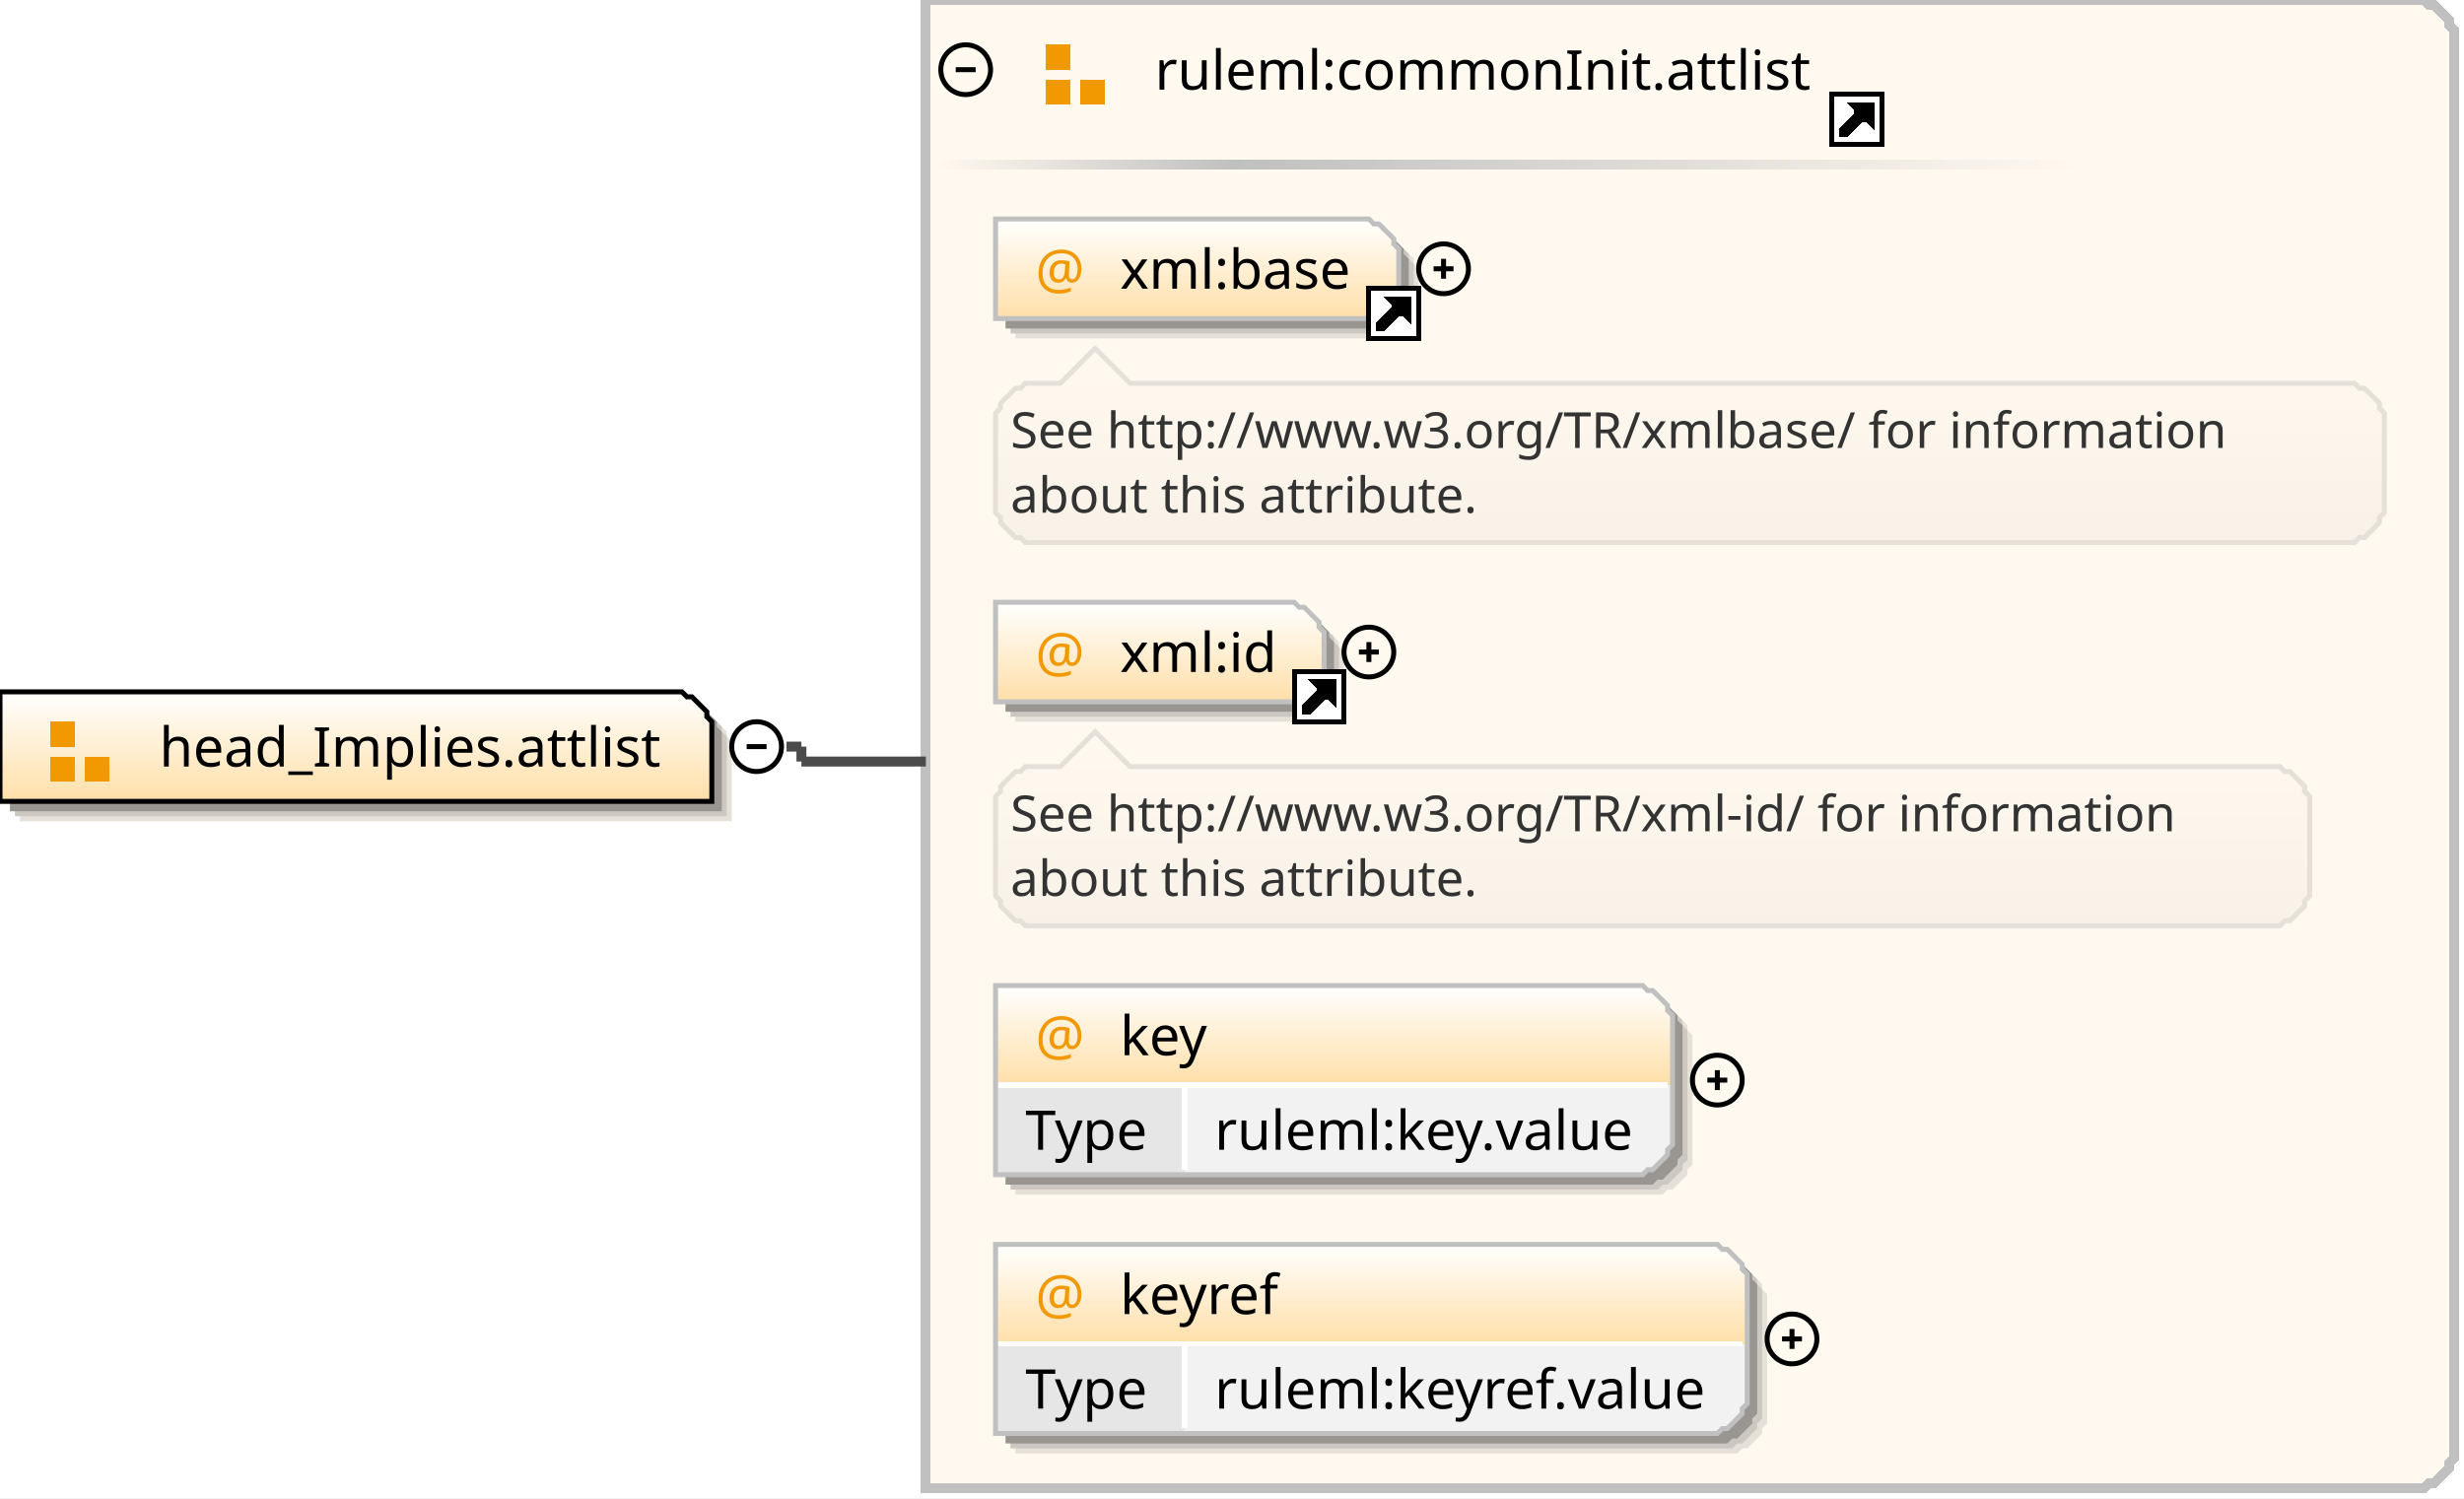
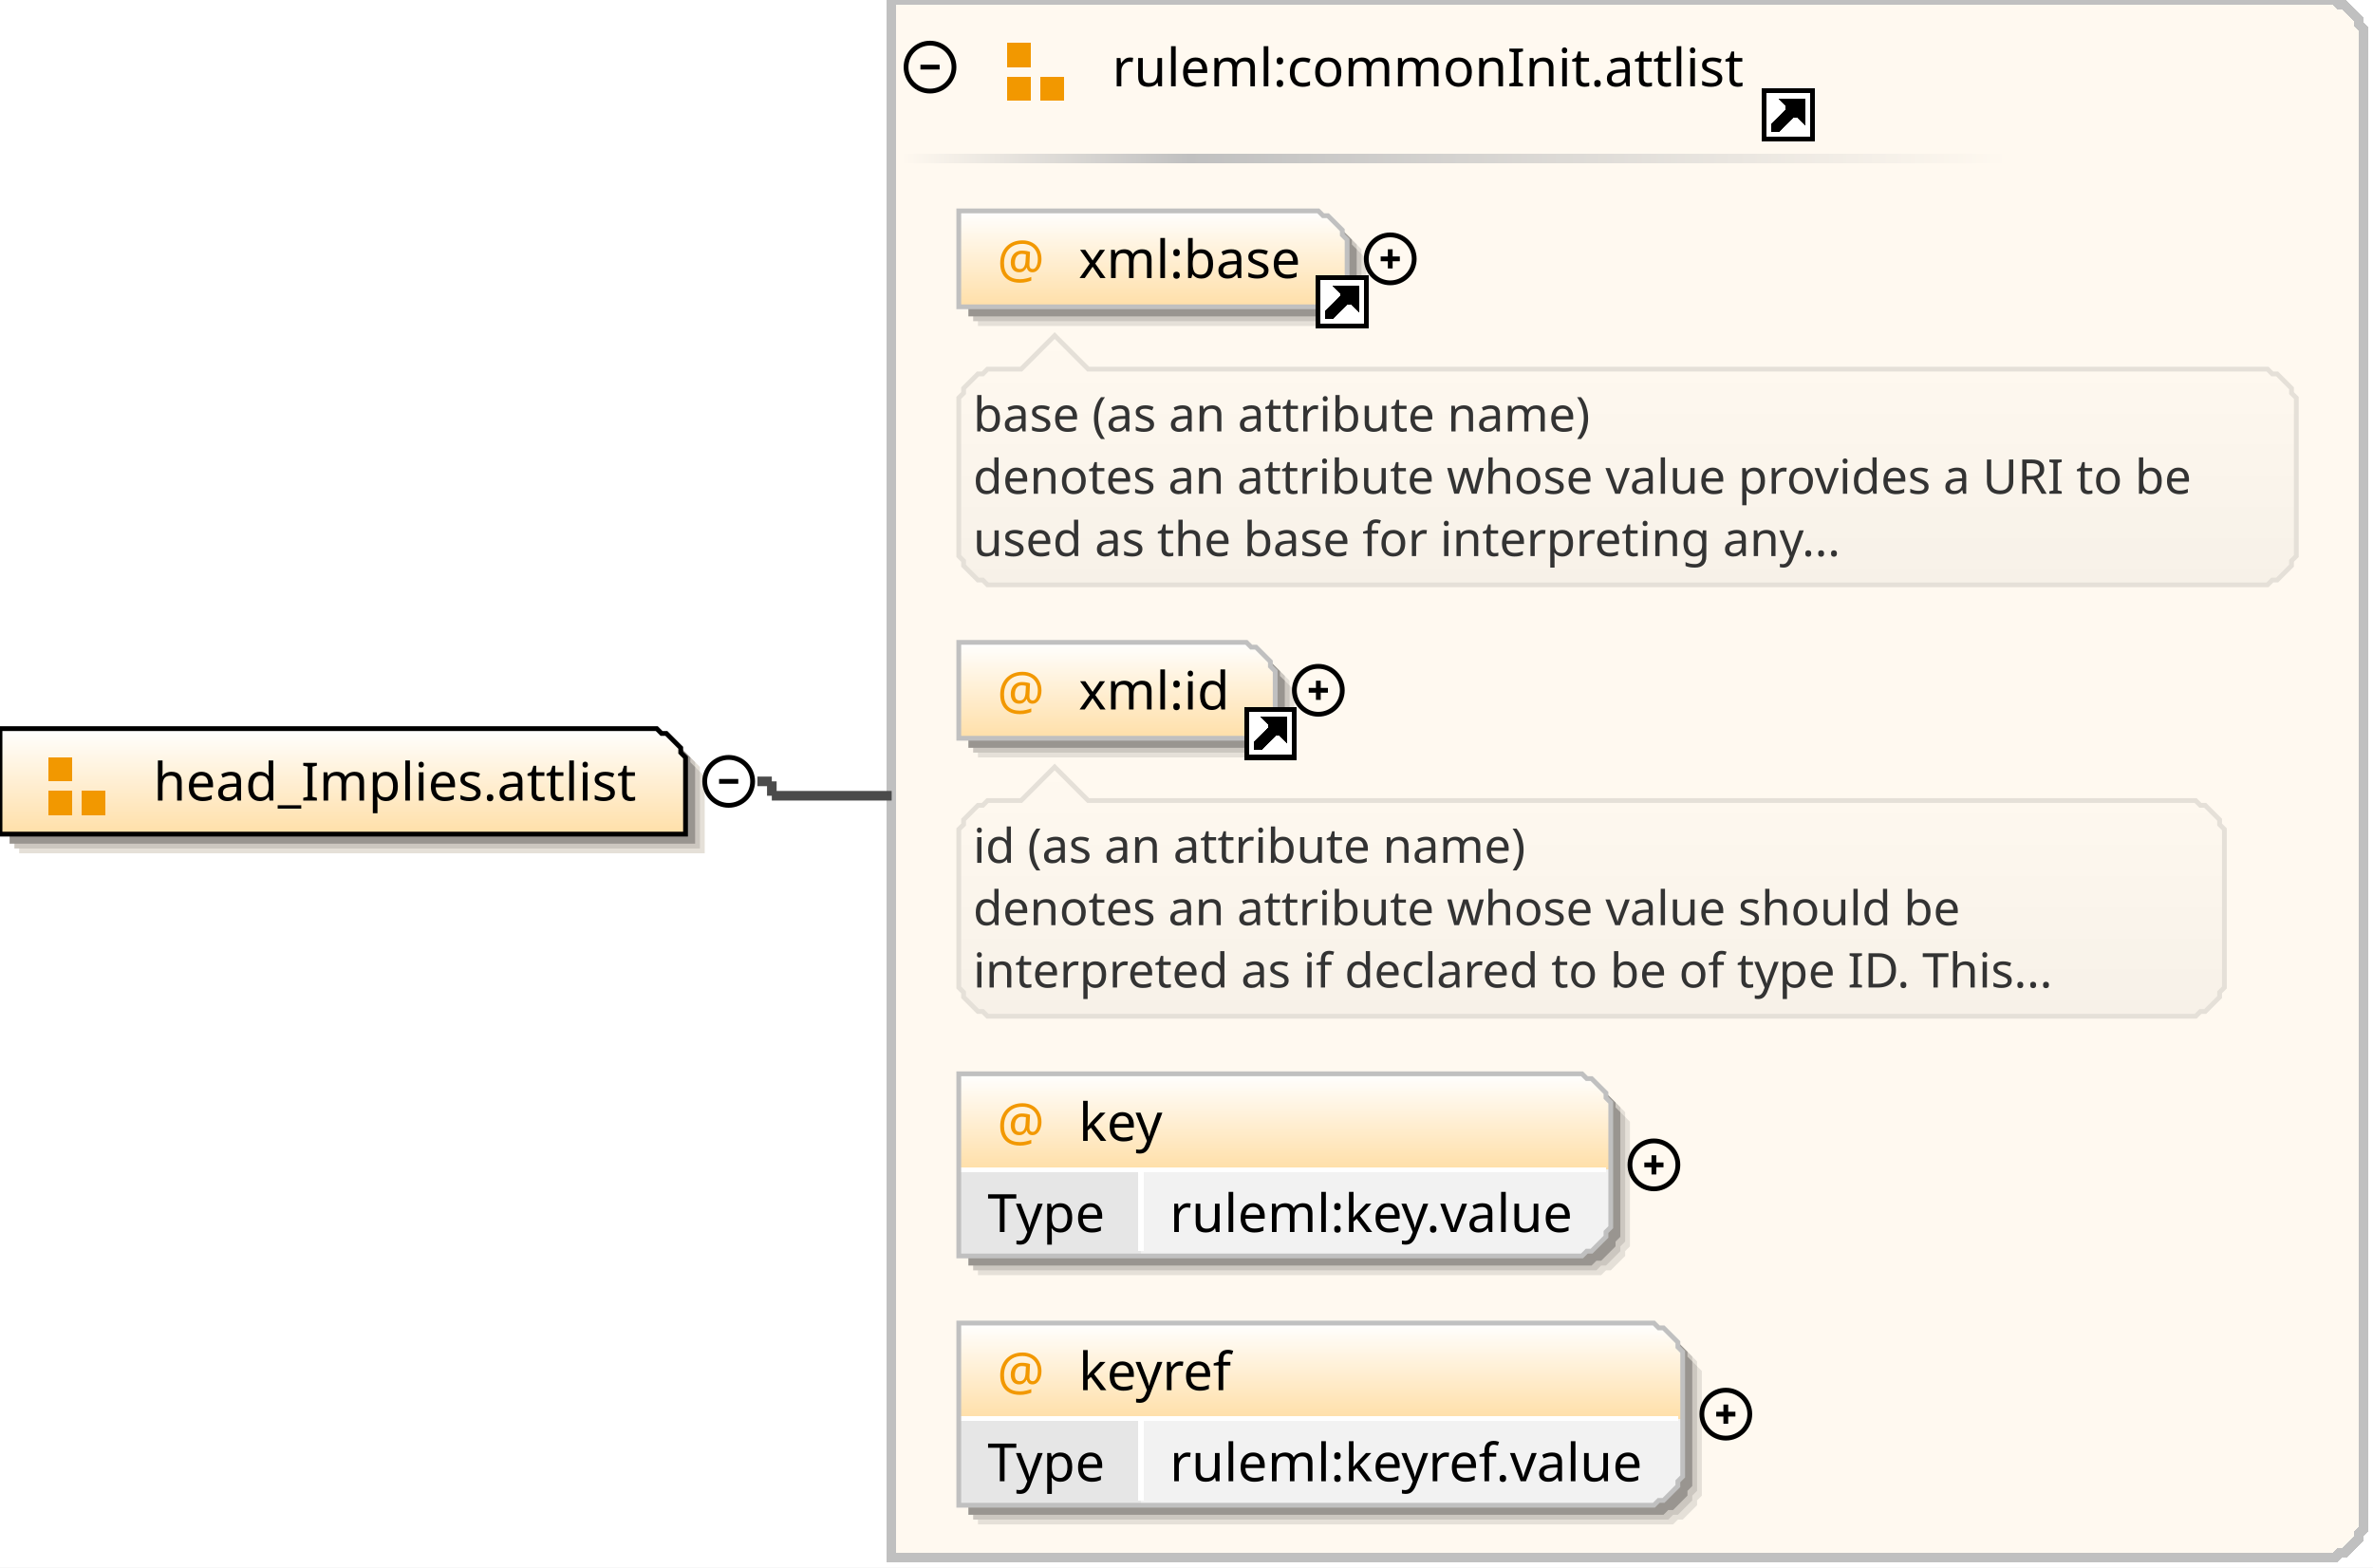
- <svg xmlns="http://www.w3.org/2000/svg" color-interpolation="auto" color-rendering="auto" fill="black" fill-opacity="1" font-family="'Dialog'" font-size="12" font-style="normal" font-weight="normal" height="301" image-rendering="auto" shape-rendering="auto" stroke="black" stroke-dasharray="none" stroke-dashoffset="0" stroke-linecap="square" stroke-linejoin="miter" stroke-miterlimit="10" stroke-opacity="1" stroke-width="1" text-rendering="auto" width="495">
+ <svg xmlns="http://www.w3.org/2000/svg" color-interpolation="auto" color-rendering="auto" fill="black" fill-opacity="1" font-family="'Dialog'" font-size="12" font-style="normal" font-weight="normal" height="327" image-rendering="auto" shape-rendering="auto" stroke="black" stroke-dasharray="none" stroke-dashoffset="0" stroke-linecap="square" stroke-linejoin="miter" stroke-miterlimit="10" stroke-opacity="1" stroke-width="1" text-rendering="auto" width="495">
  <defs id="genericDefs" />
  <g>
    <defs id="defs1">
-       <linearGradient gradientUnits="userSpaceOnUse" id="linearGradient1" spreadMethod="pad" x1="0" x2="0" y1="139" y2="161">
+       <linearGradient gradientUnits="userSpaceOnUse" id="linearGradient1" spreadMethod="pad" x1="0" x2="0" y1="152" y2="174">
        <stop offset="0%" stop-color="white" stop-opacity="1" />
        <stop offset="100%" stop-color="rgb(255,223,168)" stop-opacity="1" />
      </linearGradient>
      <linearGradient gradientUnits="userSpaceOnUse" id="linearGradient2" spreadMethod="pad" x1="248" x2="419" y1="32" y2="32">
        <stop offset="0%" stop-color="silver" stop-opacity="1" />
        <stop offset="100%" stop-color="rgb(255,249,240)" stop-opacity="1" />
      </linearGradient>
      <linearGradient gradientUnits="userSpaceOnUse" id="linearGradient3" spreadMethod="pad" x1="188" x2="248" y1="32" y2="32">
        <stop offset="0%" stop-color="rgb(255,249,240)" stop-opacity="1" />
        <stop offset="100%" stop-color="silver" stop-opacity="1" />
      </linearGradient>
      <linearGradient gradientUnits="userSpaceOnUse" id="linearGradient4" spreadMethod="pad" x1="200" x2="200" y1="44" y2="64">
        <stop offset="0%" stop-color="white" stop-opacity="1" />
        <stop offset="100%" stop-color="rgb(255,223,168)" stop-opacity="1" />
      </linearGradient>
-       <linearGradient gradientUnits="userSpaceOnUse" id="linearGradient5" spreadMethod="pad" x1="200" x2="200" y1="70" y2="109">
+       <linearGradient gradientUnits="userSpaceOnUse" id="linearGradient5" spreadMethod="pad" x1="200" x2="200" y1="70" y2="122">
        <stop offset="0%" stop-color="rgb(255,249,240)" stop-opacity="1" />
        <stop offset="100%" stop-color="rgb(247,241,232)" stop-opacity="1" />
      </linearGradient>
-       <linearGradient gradientUnits="userSpaceOnUse" id="linearGradient6" spreadMethod="pad" x1="200" x2="200" y1="121" y2="141">
+       <linearGradient gradientUnits="userSpaceOnUse" id="linearGradient6" spreadMethod="pad" x1="200" x2="200" y1="134" y2="154">
        <stop offset="0%" stop-color="white" stop-opacity="1" />
        <stop offset="100%" stop-color="rgb(255,223,168)" stop-opacity="1" />
      </linearGradient>
-       <linearGradient gradientUnits="userSpaceOnUse" id="linearGradient7" spreadMethod="pad" x1="200" x2="200" y1="147" y2="186">
+       <linearGradient gradientUnits="userSpaceOnUse" id="linearGradient7" spreadMethod="pad" x1="200" x2="200" y1="160" y2="212">
        <stop offset="0%" stop-color="rgb(255,249,240)" stop-opacity="1" />
        <stop offset="100%" stop-color="rgb(247,241,232)" stop-opacity="1" />
      </linearGradient>
-       <linearGradient gradientUnits="userSpaceOnUse" id="linearGradient8" spreadMethod="pad" x1="200" x2="200" y1="198" y2="218">
+       <linearGradient gradientUnits="userSpaceOnUse" id="linearGradient8" spreadMethod="pad" x1="200" x2="200" y1="224" y2="244">
        <stop offset="0%" stop-color="white" stop-opacity="1" />
        <stop offset="100%" stop-color="rgb(255,223,168)" stop-opacity="1" />
      </linearGradient>
-       <linearGradient gradientUnits="userSpaceOnUse" id="linearGradient9" spreadMethod="pad" x1="200" x2="200" y1="250" y2="270">
+       <linearGradient gradientUnits="userSpaceOnUse" id="linearGradient9" spreadMethod="pad" x1="200" x2="200" y1="276" y2="296">
        <stop offset="0%" stop-color="white" stop-opacity="1" />
        <stop offset="100%" stop-color="rgb(255,223,168)" stop-opacity="1" />
      </linearGradient>
      <clipPath clipPathUnits="userSpaceOnUse" id="clipPath1">
-         <path d="M0 0 L495 0 L495 301 L0 301 L0 0 Z" />
+         <path d="M0 0 L495 0 L495 327 L0 327 L0 0 Z" />
      </clipPath>
    </defs>
    <g fill="white" stroke="white" text-rendering="geometricPrecision">
-       <rect clip-path="url(#clipPath1)" height="301" stroke="none" width="495" x="0" y="0" />
+       <rect clip-path="url(#clipPath1)" height="327" stroke="none" width="495" x="0" y="0" />
    </g>
    <g fill="rgb(229,224,216)" font-family="sans-serif" font-size="11" stroke="rgb(229,224,216)" text-rendering="geometricPrecision">
-       <polygon clip-path="url(#clipPath1)" points=" 4 143 141 143 142 144 143 144 144 145 145 146 146 147 146 148 147 149 147 165 4 165" stroke="none" />
-       <polygon clip-path="url(#clipPath1)" fill="rgb(204,199,192)" points=" 3 142 140 142 141 143 142 143 143 144 144 145 145 146 145 147 146 148 146 164 3 164" stroke="none" />
-       <polygon clip-path="url(#clipPath1)" fill="rgb(153,149,144)" points=" 2 141 139 141 140 142 141 142 142 143 143 144 144 145 144 146 145 147 145 163 2 163" stroke="none" />
-       <polygon clip-path="url(#clipPath1)" fill="url(#linearGradient1)" points=" 0 139 137 139 138 140 139 140 140 141 141 142 142 143 142 144 143 145 143 161 0 161" shape-rendering="crispEdges" stroke="none" />
-       <polygon clip-path="url(#clipPath1)" fill="none" points=" 0 139 137 139 138 140 139 140 140 141 141 142 142 143 142 144 143 145 143 161 0 161" stroke="black" stroke-linecap="butt" />
+       <polygon clip-path="url(#clipPath1)" points=" 4 156 141 156 142 157 143 157 144 158 145 159 146 160 146 161 147 162 147 178 4 178" stroke="none" />
+       <polygon clip-path="url(#clipPath1)" fill="rgb(204,199,192)" points=" 3 155 140 155 141 156 142 156 143 157 144 158 145 159 145 160 146 161 146 177 3 177" stroke="none" />
+       <polygon clip-path="url(#clipPath1)" fill="rgb(153,149,144)" points=" 2 154 139 154 140 155 141 155 142 156 143 157 144 158 144 159 145 160 145 176 2 176" stroke="none" />
+       <polygon clip-path="url(#clipPath1)" fill="url(#linearGradient1)" points=" 0 152 137 152 138 153 139 153 140 154 141 155 142 156 142 157 143 158 143 174 0 174" shape-rendering="crispEdges" stroke="none" />
+       <polygon clip-path="url(#clipPath1)" fill="none" points=" 0 152 137 152 138 153 139 153 140 154 141 155 142 156 142 157 143 158 143 174 0 174" stroke="black" stroke-linecap="butt" />
    </g>
    <g fill="rgb(242,152,0)" font-family="sans-serif" font-size="11" shape-rendering="crispEdges" stroke="rgb(242,152,0)" stroke-linecap="butt" text-rendering="geometricPrecision">
-       <rect clip-path="url(#clipPath1)" height="5" stroke="none" width="5" x="10" y="145" />
-       <rect clip-path="url(#clipPath1)" height="5" stroke="none" width="5" x="10" y="152" />
-       <rect clip-path="url(#clipPath1)" height="5" stroke="none" width="5" x="17" y="152" />
-       <text clip-path="url(#clipPath1)" fill="black" stroke="none" x="32" xml:space="preserve" y="154">head_Implies.attlist</text>
-       <circle clip-path="url(#clipPath1)" cx="152" cy="150" fill="none" r="5" shape-rendering="auto" stroke="black" />
-       <line clip-path="url(#clipPath1)" fill="none" shape-rendering="auto" stroke="black" x1="150" x2="154" y1="150" y2="150" />
-       <polygon clip-path="url(#clipPath1)" fill="rgb(255,249,240)" points=" 186 0 487 0 488 1 489 1 490 2 491 3 492 4 492 5 493 6 493 293 492 294 492 295 491 296 490 297 489 298 488 298 487 299 186 299" stroke="none" stroke-width="2" />
-       <polygon clip-path="url(#clipPath1)" fill="none" points=" 186 0 487 0 488 1 489 1 490 2 491 3 492 4 492 5 493 6 493 293 492 294 492 295 491 296 490 297 489 298 488 298 487 299 186 299" stroke="silver" stroke-width="2" />
+       <rect clip-path="url(#clipPath1)" height="5" stroke="none" width="5" x="10" y="158" />
+       <rect clip-path="url(#clipPath1)" height="5" stroke="none" width="5" x="10" y="165" />
+       <rect clip-path="url(#clipPath1)" height="5" stroke="none" width="5" x="17" y="165" />
+       <text clip-path="url(#clipPath1)" fill="black" stroke="none" x="32" xml:space="preserve" y="167">head_Implies.attlist</text>
+       <circle clip-path="url(#clipPath1)" cx="152" cy="163" fill="none" r="5" shape-rendering="auto" stroke="black" />
+       <line clip-path="url(#clipPath1)" fill="none" shape-rendering="auto" stroke="black" x1="150" x2="154" y1="163" y2="163" />
+       <polygon clip-path="url(#clipPath1)" fill="rgb(255,249,240)" points=" 186 0 487 0 488 1 489 1 490 2 491 3 492 4 492 5 493 6 493 319 492 320 492 321 491 322 490 323 489 324 488 324 487 325 186 325" stroke="none" stroke-width="2" />
+       <polygon clip-path="url(#clipPath1)" fill="none" points=" 186 0 487 0 488 1 489 1 490 2 491 3 492 4 492 5 493 6 493 319 492 320 492 321 491 322 490 323 489 324 488 324 487 325 186 325" stroke="silver" stroke-width="2" />
      <rect clip-path="url(#clipPath1)" fill="url(#linearGradient2)" height="2" stroke="none" stroke-width="2" width="171" x="248" y="32" />
      <rect clip-path="url(#clipPath1)" fill="url(#linearGradient3)" height="2" stroke="none" stroke-width="2" width="60" x="188" y="32" />
      <rect clip-path="url(#clipPath1)" height="5" stroke="none" width="5" x="210" y="9" />
      <rect clip-path="url(#clipPath1)" height="5" stroke="none" width="5" x="210" y="16" />
      <rect clip-path="url(#clipPath1)" height="5" stroke="none" width="5" x="217" y="16" />
      <text clip-path="url(#clipPath1)" fill="black" stroke="none" x="232" xml:space="preserve" y="18">ruleml:commonInit.attlist</text>
      <rect clip-path="url(#clipPath1)" fill="white" height="10" stroke="none" width="10" x="368" y="19" />
      <polygon clip-path="url(#clipPath1)" fill="none" points=" 370 27 370 26 373 23 373 22 372 21 376 21 376 25 375 24 374 24 371 27" stroke="black" />
      <polygon clip-path="url(#clipPath1)" fill="black" points=" 370 27 370 26 373 23 373 22 372 21 376 21 376 25 375 24 374 24 371 27" stroke="none" />
      <rect clip-path="url(#clipPath1)" fill="none" height="10" stroke="black" width="10" x="368" y="19" />
      <circle clip-path="url(#clipPath1)" cx="194" cy="14" fill="none" r="5" shape-rendering="auto" stroke="black" />
      <line clip-path="url(#clipPath1)" fill="none" shape-rendering="auto" stroke="black" x1="192" x2="196" y1="14" y2="14" />
      <polygon clip-path="url(#clipPath1)" fill="rgb(229,224,216)" points=" 204 48 279 48 280 49 281 49 282 50 283 51 284 52 284 53 285 54 285 62 284 63 284 64 283 65 282 66 281 67 280 67 279 68 204 68" shape-rendering="auto" stroke="none" />
      <polygon clip-path="url(#clipPath1)" fill="rgb(204,199,192)" points=" 203 47 278 47 279 48 280 48 281 49 282 50 283 51 283 52 284 53 284 61 283 62 283 63 282 64 281 65 280 66 279 66 278 67 203 67" shape-rendering="auto" stroke="none" />
      <polygon clip-path="url(#clipPath1)" fill="rgb(153,149,144)" points=" 202 46 277 46 278 47 279 47 280 48 281 49 282 50 282 51 283 52 283 60 282 61 282 62 281 63 280 64 279 65 278 65 277 66 202 66" shape-rendering="auto" stroke="none" />
      <polygon clip-path="url(#clipPath1)" fill="url(#linearGradient4)" points=" 200 44 275 44 276 45 277 45 278 46 279 47 280 48 280 49 281 50 281 58 280 59 280 60 279 61 278 62 277 63 276 63 275 64 200 64" stroke="none" />
      <polygon clip-path="url(#clipPath1)" fill="none" points=" 200 44 275 44 276 45 277 45 278 46 279 47 280 48 280 49 281 50 281 58 280 59 280 60 279 61 278 62 277 63 276 63 275 64 200 64" shape-rendering="auto" stroke="silver" />
      <text clip-path="url(#clipPath1)" stroke="none" x="208" xml:space="preserve" y="58">@</text>
      <text clip-path="url(#clipPath1)" fill="black" stroke="none" x="225" xml:space="preserve" y="58">xml:base</text>
      <rect clip-path="url(#clipPath1)" fill="white" height="10" stroke="none" width="10" x="275" y="58" />
      <polygon clip-path="url(#clipPath1)" fill="none" points=" 277 66 277 65 280 62 280 61 279 60 283 60 283 64 282 63 281 63 278 66" stroke="black" />
      <polygon clip-path="url(#clipPath1)" fill="black" points=" 277 66 277 65 280 62 280 61 279 60 283 60 283 64 282 63 281 63 278 66" stroke="none" />
      <rect clip-path="url(#clipPath1)" fill="none" height="10" stroke="black" width="10" x="275" y="58" />
      <circle clip-path="url(#clipPath1)" cx="290" cy="54" fill="none" r="5" shape-rendering="auto" stroke="black" />
      <line clip-path="url(#clipPath1)" fill="none" shape-rendering="auto" stroke="black" x1="288" x2="292" y1="54" y2="54" />
      <line clip-path="url(#clipPath1)" fill="none" shape-rendering="auto" stroke="black" x1="290" x2="290" y1="52" y2="56" />
-       <polygon clip-path="url(#clipPath1)" fill="url(#linearGradient5)" points=" 200 83 201 82 201 81 202 80 203 79 204 78 205 78 206 77 213 77 220 70 227 77 473 77 474 78 475 78 476 79 477 80 478 81 478 82 479 83 479 103 478 104 478 105 477 106 476 107 475 108 474 108 473 109 206 109 205 108 204 108 203 107 202 106 201 105 201 104 200 103" stroke="none" />
-       <polygon clip-path="url(#clipPath1)" fill="none" points=" 200 83 201 82 201 81 202 80 203 79 204 78 205 78 206 77 213 77 220 70 227 77 473 77 474 78 475 78 476 79 477 80 478 81 478 82 479 83 479 103 478 104 478 105 477 106 476 107 475 108 474 108 473 109 206 109 205 108 204 108 203 107 202 106 201 105 201 104 200 103" shape-rendering="auto" stroke="rgb(229,224,216)" />
-       <text clip-path="url(#clipPath1)" fill="rgb(51,51,51)" font-size="10" stroke="none" x="203" xml:space="preserve" y="90">See http://www.w3.org/TR/xmlbase/ for information </text>
-       <text clip-path="url(#clipPath1)" fill="rgb(51,51,51)" font-size="10" stroke="none" x="203" xml:space="preserve" y="103">about this attribute.</text>
-       <polygon clip-path="url(#clipPath1)" fill="rgb(229,224,216)" points=" 204 125 264 125 265 126 266 126 267 127 268 128 269 129 269 130 270 131 270 139 269 140 269 141 268 142 267 143 266 144 265 144 264 145 204 145" shape-rendering="auto" stroke="none" />
-       <polygon clip-path="url(#clipPath1)" fill="rgb(204,199,192)" points=" 203 124 263 124 264 125 265 125 266 126 267 127 268 128 268 129 269 130 269 138 268 139 268 140 267 141 266 142 265 143 264 143 263 144 203 144" shape-rendering="auto" stroke="none" />
-       <polygon clip-path="url(#clipPath1)" fill="rgb(153,149,144)" points=" 202 123 262 123 263 124 264 124 265 125 266 126 267 127 267 128 268 129 268 137 267 138 267 139 266 140 265 141 264 142 263 142 262 143 202 143" shape-rendering="auto" stroke="none" />
-       <polygon clip-path="url(#clipPath1)" fill="url(#linearGradient6)" points=" 200 121 260 121 261 122 262 122 263 123 264 124 265 125 265 126 266 127 266 135 265 136 265 137 264 138 263 139 262 140 261 140 260 141 200 141" stroke="none" />
-       <polygon clip-path="url(#clipPath1)" fill="none" points=" 200 121 260 121 261 122 262 122 263 123 264 124 265 125 265 126 266 127 266 135 265 136 265 137 264 138 263 139 262 140 261 140 260 141 200 141" shape-rendering="auto" stroke="silver" />
-       <text clip-path="url(#clipPath1)" stroke="none" x="208" xml:space="preserve" y="135">@</text>
-       <text clip-path="url(#clipPath1)" fill="black" stroke="none" x="225" xml:space="preserve" y="135">xml:id</text>
-       <rect clip-path="url(#clipPath1)" fill="white" height="10" stroke="none" width="10" x="260" y="135" />
-       <polygon clip-path="url(#clipPath1)" fill="none" points=" 262 143 262 142 265 139 265 138 264 137 268 137 268 141 267 140 266 140 263 143" stroke="black" />
-       <polygon clip-path="url(#clipPath1)" fill="black" points=" 262 143 262 142 265 139 265 138 264 137 268 137 268 141 267 140 266 140 263 143" stroke="none" />
-       <rect clip-path="url(#clipPath1)" fill="none" height="10" stroke="black" width="10" x="260" y="135" />
-       <circle clip-path="url(#clipPath1)" cx="275" cy="131" fill="none" r="5" shape-rendering="auto" stroke="black" />
-       <line clip-path="url(#clipPath1)" fill="none" shape-rendering="auto" stroke="black" x1="273" x2="277" y1="131" y2="131" />
-       <line clip-path="url(#clipPath1)" fill="none" shape-rendering="auto" stroke="black" x1="275" x2="275" y1="129" y2="133" />
-       <polygon clip-path="url(#clipPath1)" fill="url(#linearGradient7)" points=" 200 160 201 159 201 158 202 157 203 156 204 155 205 155 206 154 213 154 220 147 227 154 458 154 459 155 460 155 461 156 462 157 463 158 463 159 464 160 464 180 463 181 463 182 462 183 461 184 460 185 459 185 458 186 206 186 205 185 204 185 203 184 202 183 201 182 201 181 200 180" stroke="none" />
-       <polygon clip-path="url(#clipPath1)" fill="none" points=" 200 160 201 159 201 158 202 157 203 156 204 155 205 155 206 154 213 154 220 147 227 154 458 154 459 155 460 155 461 156 462 157 463 158 463 159 464 160 464 180 463 181 463 182 462 183 461 184 460 185 459 185 458 186 206 186 205 185 204 185 203 184 202 183 201 182 201 181 200 180" shape-rendering="auto" stroke="rgb(229,224,216)" />
-       <text clip-path="url(#clipPath1)" fill="rgb(51,51,51)" font-size="10" stroke="none" x="203" xml:space="preserve" y="167">See http://www.w3.org/TR/xml-id/ for information </text>
-       <text clip-path="url(#clipPath1)" fill="rgb(51,51,51)" font-size="10" stroke="none" x="203" xml:space="preserve" y="180">about this attribute.</text>
-       <polygon clip-path="url(#clipPath1)" fill="rgb(229,224,216)" points=" 204 202 334 202 335 203 336 203 337 204 338 205 339 206 339 207 340 208 340 234 339 235 339 236 338 237 337 238 336 239 335 239 334 240 204 240" shape-rendering="auto" stroke="none" />
-       <polygon clip-path="url(#clipPath1)" fill="rgb(204,199,192)" points=" 203 201 333 201 334 202 335 202 336 203 337 204 338 205 338 206 339 207 339 233 338 234 338 235 337 236 336 237 335 238 334 238 333 239 203 239" shape-rendering="auto" stroke="none" />
-       <polygon clip-path="url(#clipPath1)" fill="rgb(153,149,144)" points=" 202 200 332 200 333 201 334 201 335 202 336 203 337 204 337 205 338 206 338 232 337 233 337 234 336 235 335 236 334 237 333 237 332 238 202 238" shape-rendering="auto" stroke="none" />
-       <polygon clip-path="url(#clipPath1)" fill="url(#linearGradient8)" points=" 200 198 330 198 331 199 332 199 333 200 334 201 335 202 335 203 336 204 336 218 335 218 335 218 334 218 333 218 332 218 331 218 330 218 200 218" stroke="none" />
-       <polygon clip-path="url(#clipPath1)" fill="rgb(230,230,230)" points=" 200 218 238 218 238 218 238 218 238 218 238 218 238 218 238 218 238 218 238 230 238 231 238 232 238 233 238 234 238 235 238 235 238 236 200 236" stroke="none" />
-       <polygon clip-path="url(#clipPath1)" fill="rgb(242,242,242)" points=" 238 218 330 218 331 218 332 218 333 218 334 218 335 218 335 218 336 218 336 230 335 231 335 232 334 233 333 234 332 235 331 235 330 236 238 236" stroke="none" />
-       <line clip-path="url(#clipPath1)" fill="none" stroke="white" x1="200" x2="335" y1="218" y2="218" />
-       <text clip-path="url(#clipPath1)" fill="black" stroke="none" x="206" xml:space="preserve" y="231">Type</text>
-       <text clip-path="url(#clipPath1)" fill="black" stroke="none" x="244" xml:space="preserve" y="231">ruleml:key.value</text>
-       <line clip-path="url(#clipPath1)" fill="none" stroke="white" x1="238" x2="238" y1="218" y2="235" />
-       <polygon clip-path="url(#clipPath1)" fill="none" points=" 200 198 330 198 331 199 332 199 333 200 334 201 335 202 335 203 336 204 336 230 335 231 335 232 334 233 333 234 332 235 331 235 330 236 200 236" shape-rendering="auto" stroke="silver" />
-       <text clip-path="url(#clipPath1)" stroke="none" x="208" xml:space="preserve" y="212">@</text>
-       <text clip-path="url(#clipPath1)" fill="black" stroke="none" x="225" xml:space="preserve" y="212">key</text>
-       <circle clip-path="url(#clipPath1)" cx="345" cy="217" fill="none" r="5" shape-rendering="auto" stroke="black" />
-       <line clip-path="url(#clipPath1)" fill="none" shape-rendering="auto" stroke="black" x1="343" x2="347" y1="217" y2="217" />
-       <line clip-path="url(#clipPath1)" fill="none" shape-rendering="auto" stroke="black" x1="345" x2="345" y1="215" y2="219" />
-       <polygon clip-path="url(#clipPath1)" fill="rgb(229,224,216)" points=" 204 254 349 254 350 255 351 255 352 256 353 257 354 258 354 259 355 260 355 286 354 287 354 288 353 289 352 290 351 291 350 291 349 292 204 292" shape-rendering="auto" stroke="none" />
-       <polygon clip-path="url(#clipPath1)" fill="rgb(204,199,192)" points=" 203 253 348 253 349 254 350 254 351 255 352 256 353 257 353 258 354 259 354 285 353 286 353 287 352 288 351 289 350 290 349 290 348 291 203 291" shape-rendering="auto" stroke="none" />
-       <polygon clip-path="url(#clipPath1)" fill="rgb(153,149,144)" points=" 202 252 347 252 348 253 349 253 350 254 351 255 352 256 352 257 353 258 353 284 352 285 352 286 351 287 350 288 349 289 348 289 347 290 202 290" shape-rendering="auto" stroke="none" />
-       <polygon clip-path="url(#clipPath1)" fill="url(#linearGradient9)" points=" 200 250 345 250 346 251 347 251 348 252 349 253 350 254 350 255 351 256 351 270 350 270 350 270 349 270 348 270 347 270 346 270 345 270 200 270" stroke="none" />
-       <polygon clip-path="url(#clipPath1)" fill="rgb(230,230,230)" points=" 200 270 238 270 238 270 238 270 238 270 238 270 238 270 238 270 238 270 238 282 238 283 238 284 238 285 238 286 238 287 238 287 238 288 200 288" stroke="none" />
-       <polygon clip-path="url(#clipPath1)" fill="rgb(242,242,242)" points=" 238 270 345 270 346 270 347 270 348 270 349 270 350 270 350 270 351 270 351 282 350 283 350 284 349 285 348 286 347 287 346 287 345 288 238 288" stroke="none" />
-       <line clip-path="url(#clipPath1)" fill="none" stroke="white" x1="200" x2="350" y1="270" y2="270" />
-       <text clip-path="url(#clipPath1)" fill="black" stroke="none" x="206" xml:space="preserve" y="283">Type</text>
-       <text clip-path="url(#clipPath1)" fill="black" stroke="none" x="244" xml:space="preserve" y="283">ruleml:keyref.value</text>
-       <line clip-path="url(#clipPath1)" fill="none" stroke="white" x1="238" x2="238" y1="270" y2="287" />
-       <polygon clip-path="url(#clipPath1)" fill="none" points=" 200 250 345 250 346 251 347 251 348 252 349 253 350 254 350 255 351 256 351 282 350 283 350 284 349 285 348 286 347 287 346 287 345 288 200 288" shape-rendering="auto" stroke="silver" />
-       <text clip-path="url(#clipPath1)" stroke="none" x="208" xml:space="preserve" y="264">@</text>
-       <text clip-path="url(#clipPath1)" fill="black" stroke="none" x="225" xml:space="preserve" y="264">keyref</text>
-       <circle clip-path="url(#clipPath1)" cx="360" cy="269" fill="none" r="5" shape-rendering="auto" stroke="black" />
-       <line clip-path="url(#clipPath1)" fill="none" shape-rendering="auto" stroke="black" x1="358" x2="362" y1="269" y2="269" />
-       <line clip-path="url(#clipPath1)" fill="none" shape-rendering="auto" stroke="black" x1="360" x2="360" y1="267" y2="271" />
+       <polygon clip-path="url(#clipPath1)" fill="url(#linearGradient5)" points=" 200 83 201 82 201 81 202 80 203 79 204 78 205 78 206 77 213 77 220 70 227 77 473 77 474 78 475 78 476 79 477 80 478 81 478 82 479 83 479 116 478 117 478 118 477 119 476 120 475 121 474 121 473 122 206 122 205 121 204 121 203 120 202 119 201 118 201 117 200 116" stroke="none" />
+       <polygon clip-path="url(#clipPath1)" fill="none" points=" 200 83 201 82 201 81 202 80 203 79 204 78 205 78 206 77 213 77 220 70 227 77 473 77 474 78 475 78 476 79 477 80 478 81 478 82 479 83 479 116 478 117 478 118 477 119 476 120 475 121 474 121 473 122 206 122 205 121 204 121 203 120 202 119 201 118 201 117 200 116" shape-rendering="auto" stroke="rgb(229,224,216)" />
+       <text clip-path="url(#clipPath1)" fill="rgb(51,51,51)" font-size="10" stroke="none" x="203" xml:space="preserve" y="90">base (as an attribute name)</text>
+       <text clip-path="url(#clipPath1)" fill="rgb(51,51,51)" font-size="10" stroke="none" x="203" xml:space="preserve" y="103">denotes an attribute whose value provides a URI to be </text>
+       <text clip-path="url(#clipPath1)" fill="rgb(51,51,51)" font-size="10" stroke="none" x="203" xml:space="preserve" y="116">used as the base for interpreting any...</text>
+       <polygon clip-path="url(#clipPath1)" fill="rgb(229,224,216)" points=" 204 138 264 138 265 139 266 139 267 140 268 141 269 142 269 143 270 144 270 152 269 153 269 154 268 155 267 156 266 157 265 157 264 158 204 158" shape-rendering="auto" stroke="none" />
+       <polygon clip-path="url(#clipPath1)" fill="rgb(204,199,192)" points=" 203 137 263 137 264 138 265 138 266 139 267 140 268 141 268 142 269 143 269 151 268 152 268 153 267 154 266 155 265 156 264 156 263 157 203 157" shape-rendering="auto" stroke="none" />
+       <polygon clip-path="url(#clipPath1)" fill="rgb(153,149,144)" points=" 202 136 262 136 263 137 264 137 265 138 266 139 267 140 267 141 268 142 268 150 267 151 267 152 266 153 265 154 264 155 263 155 262 156 202 156" shape-rendering="auto" stroke="none" />
+       <polygon clip-path="url(#clipPath1)" fill="url(#linearGradient6)" points=" 200 134 260 134 261 135 262 135 263 136 264 137 265 138 265 139 266 140 266 148 265 149 265 150 264 151 263 152 262 153 261 153 260 154 200 154" stroke="none" />
+       <polygon clip-path="url(#clipPath1)" fill="none" points=" 200 134 260 134 261 135 262 135 263 136 264 137 265 138 265 139 266 140 266 148 265 149 265 150 264 151 263 152 262 153 261 153 260 154 200 154" shape-rendering="auto" stroke="silver" />
+       <text clip-path="url(#clipPath1)" stroke="none" x="208" xml:space="preserve" y="148">@</text>
+       <text clip-path="url(#clipPath1)" fill="black" stroke="none" x="225" xml:space="preserve" y="148">xml:id</text>
+       <rect clip-path="url(#clipPath1)" fill="white" height="10" stroke="none" width="10" x="260" y="148" />
+       <polygon clip-path="url(#clipPath1)" fill="none" points=" 262 156 262 155 265 152 265 151 264 150 268 150 268 154 267 153 266 153 263 156" stroke="black" />
+       <polygon clip-path="url(#clipPath1)" fill="black" points=" 262 156 262 155 265 152 265 151 264 150 268 150 268 154 267 153 266 153 263 156" stroke="none" />
+       <rect clip-path="url(#clipPath1)" fill="none" height="10" stroke="black" width="10" x="260" y="148" />
+       <circle clip-path="url(#clipPath1)" cx="275" cy="144" fill="none" r="5" shape-rendering="auto" stroke="black" />
+       <line clip-path="url(#clipPath1)" fill="none" shape-rendering="auto" stroke="black" x1="273" x2="277" y1="144" y2="144" />
+       <line clip-path="url(#clipPath1)" fill="none" shape-rendering="auto" stroke="black" x1="275" x2="275" y1="142" y2="146" />
+       <polygon clip-path="url(#clipPath1)" fill="url(#linearGradient7)" points=" 200 173 201 172 201 171 202 170 203 169 204 168 205 168 206 167 213 167 220 160 227 167 458 167 459 168 460 168 461 169 462 170 463 171 463 172 464 173 464 206 463 207 463 208 462 209 461 210 460 211 459 211 458 212 206 212 205 211 204 211 203 210 202 209 201 208 201 207 200 206" stroke="none" />
+       <polygon clip-path="url(#clipPath1)" fill="none" points=" 200 173 201 172 201 171 202 170 203 169 204 168 205 168 206 167 213 167 220 160 227 167 458 167 459 168 460 168 461 169 462 170 463 171 463 172 464 173 464 206 463 207 463 208 462 209 461 210 460 211 459 211 458 212 206 212 205 211 204 211 203 210 202 209 201 208 201 207 200 206" shape-rendering="auto" stroke="rgb(229,224,216)" />
+       <text clip-path="url(#clipPath1)" fill="rgb(51,51,51)" font-size="10" stroke="none" x="203" xml:space="preserve" y="180">id (as an attribute name)</text>
+       <text clip-path="url(#clipPath1)" fill="rgb(51,51,51)" font-size="10" stroke="none" x="203" xml:space="preserve" y="193">denotes an attribute whose value should be </text>
+       <text clip-path="url(#clipPath1)" fill="rgb(51,51,51)" font-size="10" stroke="none" x="203" xml:space="preserve" y="206">interpreted as if declared to be of type ID. This...</text>
+       <polygon clip-path="url(#clipPath1)" fill="rgb(229,224,216)" points=" 204 228 334 228 335 229 336 229 337 230 338 231 339 232 339 233 340 234 340 260 339 261 339 262 338 263 337 264 336 265 335 265 334 266 204 266" shape-rendering="auto" stroke="none" />
+       <polygon clip-path="url(#clipPath1)" fill="rgb(204,199,192)" points=" 203 227 333 227 334 228 335 228 336 229 337 230 338 231 338 232 339 233 339 259 338 260 338 261 337 262 336 263 335 264 334 264 333 265 203 265" shape-rendering="auto" stroke="none" />
+       <polygon clip-path="url(#clipPath1)" fill="rgb(153,149,144)" points=" 202 226 332 226 333 227 334 227 335 228 336 229 337 230 337 231 338 232 338 258 337 259 337 260 336 261 335 262 334 263 333 263 332 264 202 264" shape-rendering="auto" stroke="none" />
+       <polygon clip-path="url(#clipPath1)" fill="url(#linearGradient8)" points=" 200 224 330 224 331 225 332 225 333 226 334 227 335 228 335 229 336 230 336 244 335 244 335 244 334 244 333 244 332 244 331 244 330 244 200 244" stroke="none" />
+       <polygon clip-path="url(#clipPath1)" fill="rgb(230,230,230)" points=" 200 244 238 244 238 244 238 244 238 244 238 244 238 244 238 244 238 244 238 256 238 257 238 258 238 259 238 260 238 261 238 261 238 262 200 262" stroke="none" />
+       <polygon clip-path="url(#clipPath1)" fill="rgb(242,242,242)" points=" 238 244 330 244 331 244 332 244 333 244 334 244 335 244 335 244 336 244 336 256 335 257 335 258 334 259 333 260 332 261 331 261 330 262 238 262" stroke="none" />
+       <line clip-path="url(#clipPath1)" fill="none" stroke="white" x1="200" x2="335" y1="244" y2="244" />
+       <text clip-path="url(#clipPath1)" fill="black" stroke="none" x="206" xml:space="preserve" y="257">Type</text>
+       <text clip-path="url(#clipPath1)" fill="black" stroke="none" x="244" xml:space="preserve" y="257">ruleml:key.value</text>
+       <line clip-path="url(#clipPath1)" fill="none" stroke="white" x1="238" x2="238" y1="244" y2="261" />
+       <polygon clip-path="url(#clipPath1)" fill="none" points=" 200 224 330 224 331 225 332 225 333 226 334 227 335 228 335 229 336 230 336 256 335 257 335 258 334 259 333 260 332 261 331 261 330 262 200 262" shape-rendering="auto" stroke="silver" />
+       <text clip-path="url(#clipPath1)" stroke="none" x="208" xml:space="preserve" y="238">@</text>
+       <text clip-path="url(#clipPath1)" fill="black" stroke="none" x="225" xml:space="preserve" y="238">key</text>
+       <circle clip-path="url(#clipPath1)" cx="345" cy="243" fill="none" r="5" shape-rendering="auto" stroke="black" />
+       <line clip-path="url(#clipPath1)" fill="none" shape-rendering="auto" stroke="black" x1="343" x2="347" y1="243" y2="243" />
+       <line clip-path="url(#clipPath1)" fill="none" shape-rendering="auto" stroke="black" x1="345" x2="345" y1="241" y2="245" />
+       <polygon clip-path="url(#clipPath1)" fill="rgb(229,224,216)" points=" 204 280 349 280 350 281 351 281 352 282 353 283 354 284 354 285 355 286 355 312 354 313 354 314 353 315 352 316 351 317 350 317 349 318 204 318" shape-rendering="auto" stroke="none" />
+       <polygon clip-path="url(#clipPath1)" fill="rgb(204,199,192)" points=" 203 279 348 279 349 280 350 280 351 281 352 282 353 283 353 284 354 285 354 311 353 312 353 313 352 314 351 315 350 316 349 316 348 317 203 317" shape-rendering="auto" stroke="none" />
+       <polygon clip-path="url(#clipPath1)" fill="rgb(153,149,144)" points=" 202 278 347 278 348 279 349 279 350 280 351 281 352 282 352 283 353 284 353 310 352 311 352 312 351 313 350 314 349 315 348 315 347 316 202 316" shape-rendering="auto" stroke="none" />
+       <polygon clip-path="url(#clipPath1)" fill="url(#linearGradient9)" points=" 200 276 345 276 346 277 347 277 348 278 349 279 350 280 350 281 351 282 351 296 350 296 350 296 349 296 348 296 347 296 346 296 345 296 200 296" stroke="none" />
+       <polygon clip-path="url(#clipPath1)" fill="rgb(230,230,230)" points=" 200 296 238 296 238 296 238 296 238 296 238 296 238 296 238 296 238 296 238 308 238 309 238 310 238 311 238 312 238 313 238 313 238 314 200 314" stroke="none" />
+       <polygon clip-path="url(#clipPath1)" fill="rgb(242,242,242)" points=" 238 296 345 296 346 296 347 296 348 296 349 296 350 296 350 296 351 296 351 308 350 309 350 310 349 311 348 312 347 313 346 313 345 314 238 314" stroke="none" />
+       <line clip-path="url(#clipPath1)" fill="none" stroke="white" x1="200" x2="350" y1="296" y2="296" />
+       <text clip-path="url(#clipPath1)" fill="black" stroke="none" x="206" xml:space="preserve" y="309">Type</text>
+       <text clip-path="url(#clipPath1)" fill="black" stroke="none" x="244" xml:space="preserve" y="309">ruleml:keyref.value</text>
+       <line clip-path="url(#clipPath1)" fill="none" stroke="white" x1="238" x2="238" y1="296" y2="313" />
+       <polygon clip-path="url(#clipPath1)" fill="none" points=" 200 276 345 276 346 277 347 277 348 278 349 279 350 280 350 281 351 282 351 308 350 309 350 310 349 311 348 312 347 313 346 313 345 314 200 314" shape-rendering="auto" stroke="silver" />
+       <text clip-path="url(#clipPath1)" stroke="none" x="208" xml:space="preserve" y="290">@</text>
+       <text clip-path="url(#clipPath1)" fill="black" stroke="none" x="225" xml:space="preserve" y="290">keyref</text>
+       <circle clip-path="url(#clipPath1)" cx="360" cy="295" fill="none" r="5" shape-rendering="auto" stroke="black" />
+       <line clip-path="url(#clipPath1)" fill="none" shape-rendering="auto" stroke="black" x1="358" x2="362" y1="295" y2="295" />
+       <line clip-path="url(#clipPath1)" fill="none" shape-rendering="auto" stroke="black" x1="360" x2="360" y1="293" y2="297" />
    </g>
    <g fill="rgb(75,75,75)" font-family="sans-serif" font-size="11" stroke="rgb(75,75,75)" stroke-linecap="butt" stroke-width="2" text-rendering="geometricPrecision">
-       <line clip-path="url(#clipPath1)" fill="none" x1="158" x2="161" y1="150" y2="150" />
-       <line clip-path="url(#clipPath1)" fill="none" x1="161" x2="161" y1="150" y2="153" />
-       <line clip-path="url(#clipPath1)" fill="none" x1="161" x2="186" y1="153" y2="153" />
+       <line clip-path="url(#clipPath1)" fill="none" x1="158" x2="161" y1="163" y2="163" />
+       <line clip-path="url(#clipPath1)" fill="none" x1="161" x2="161" y1="163" y2="166" />
+       <line clip-path="url(#clipPath1)" fill="none" x1="161" x2="186" y1="166" y2="166" />
    </g>
  </g>
</svg>
